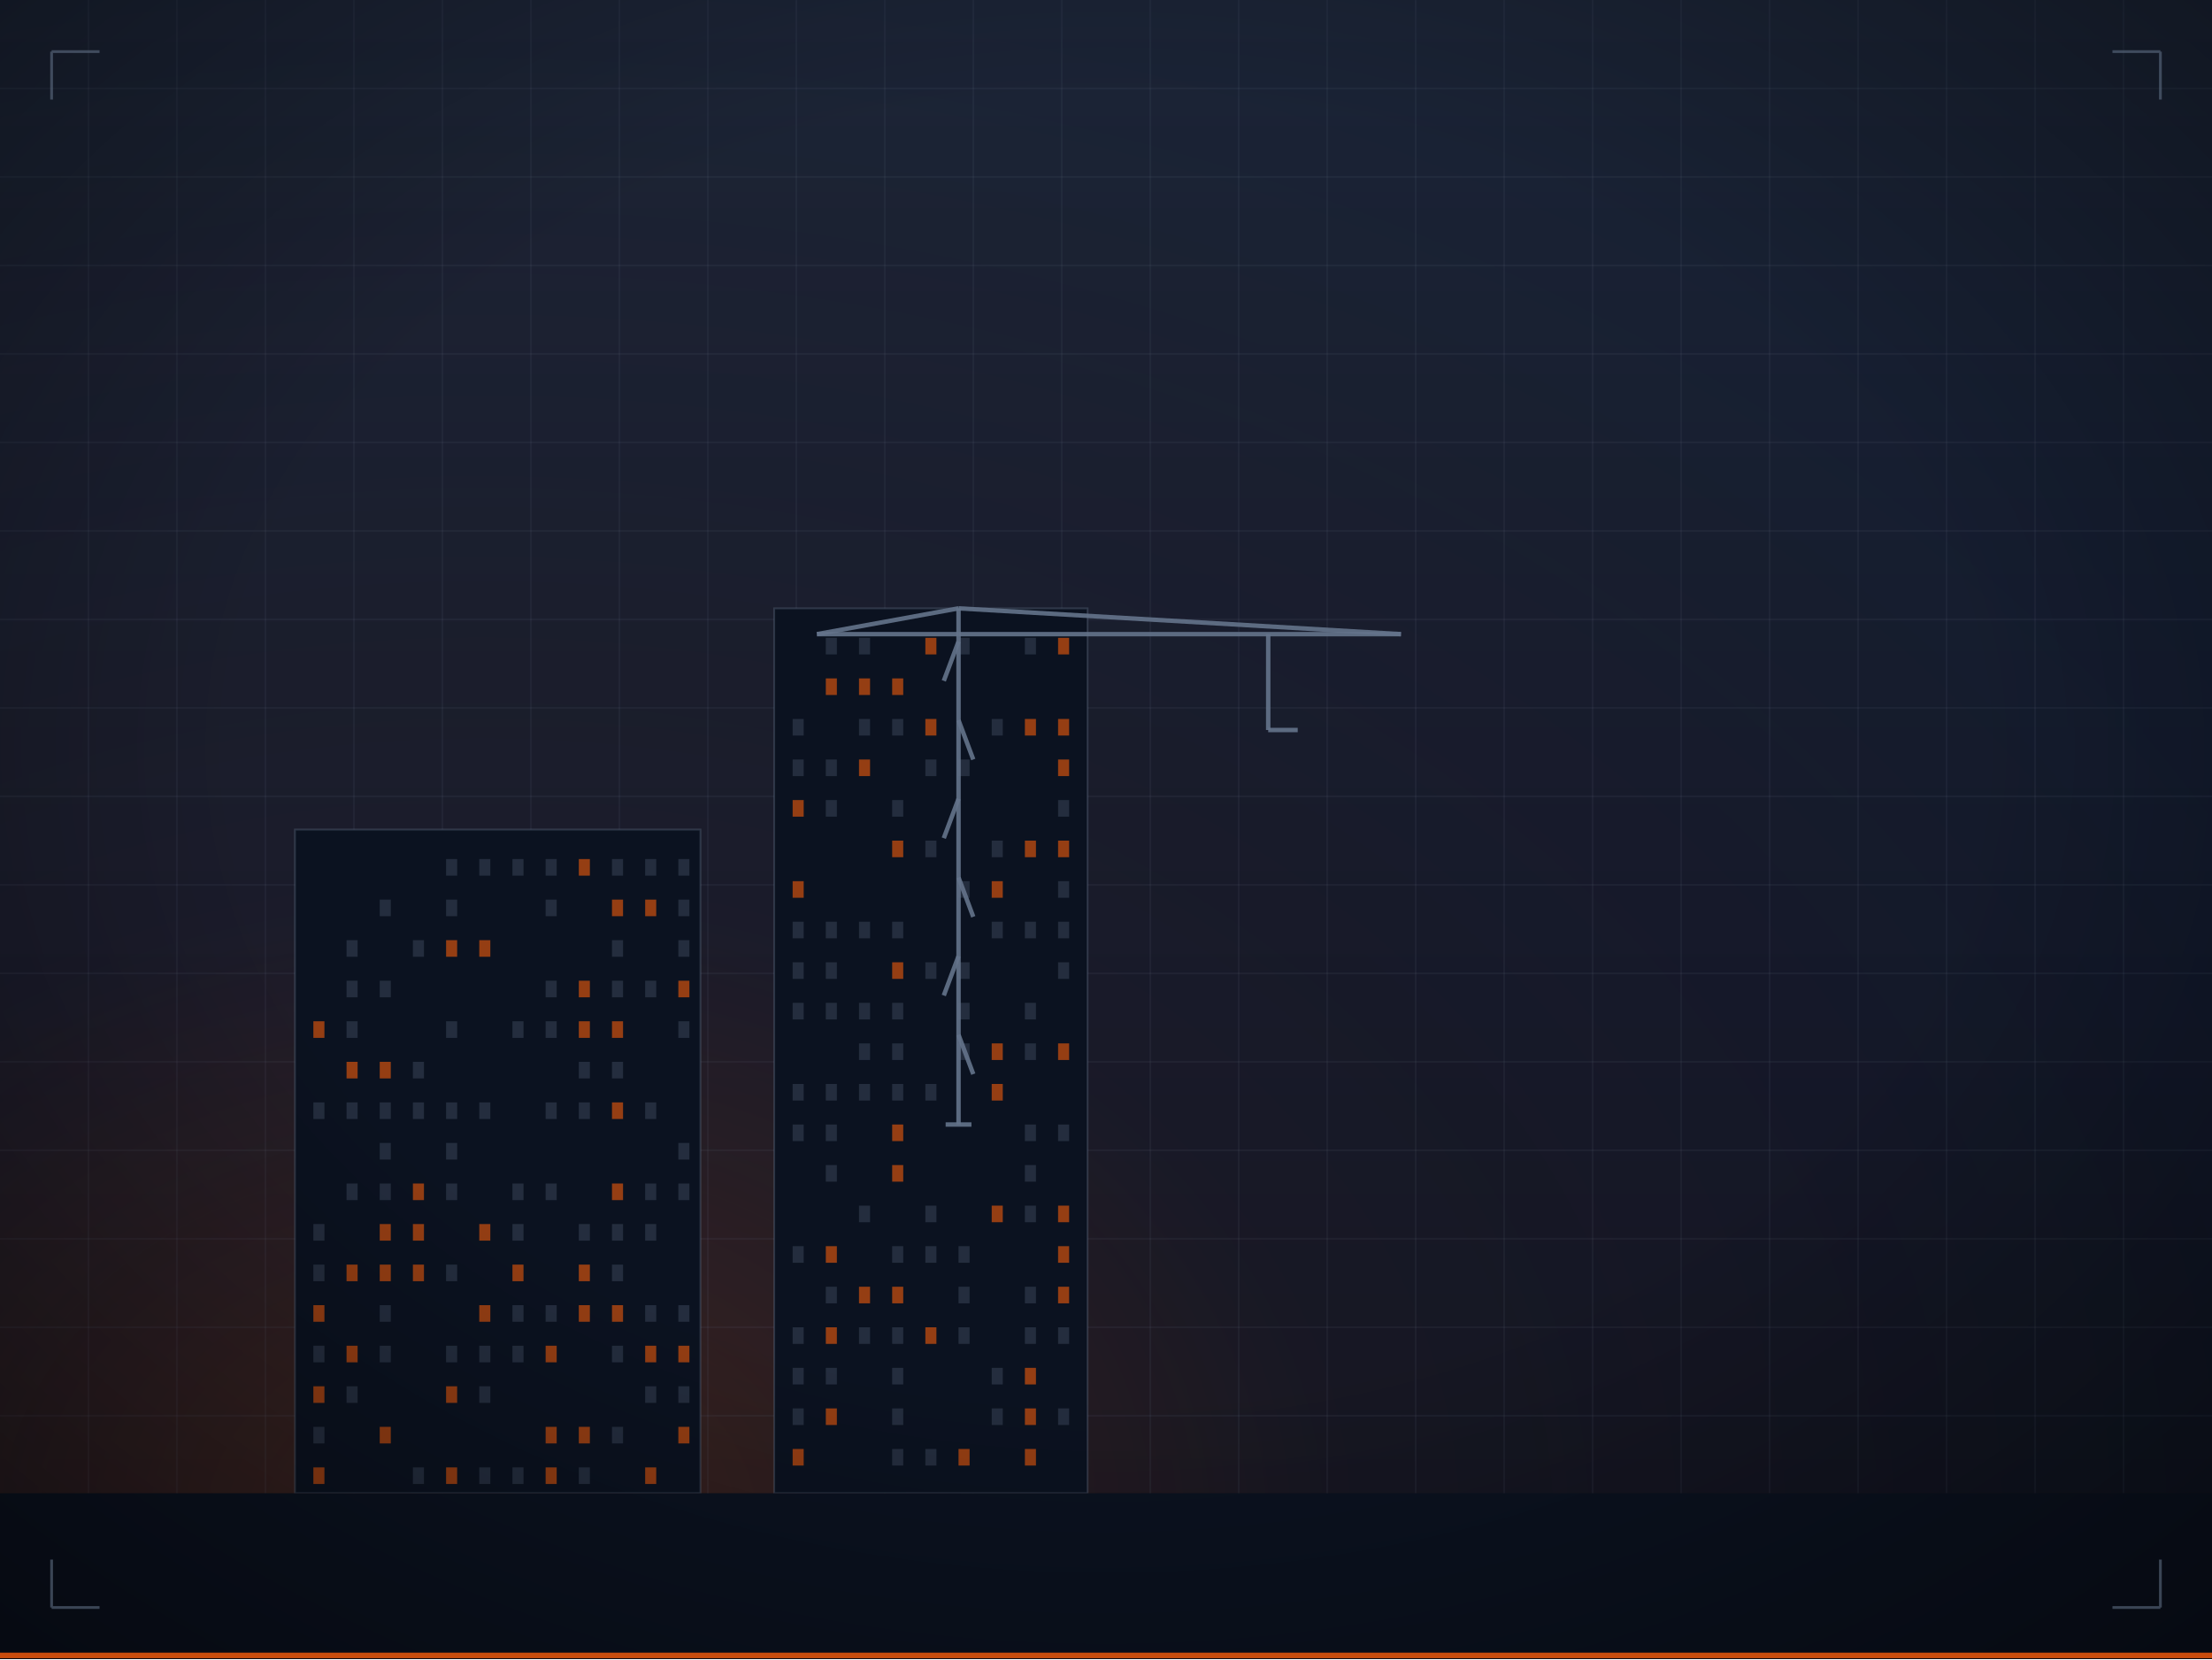
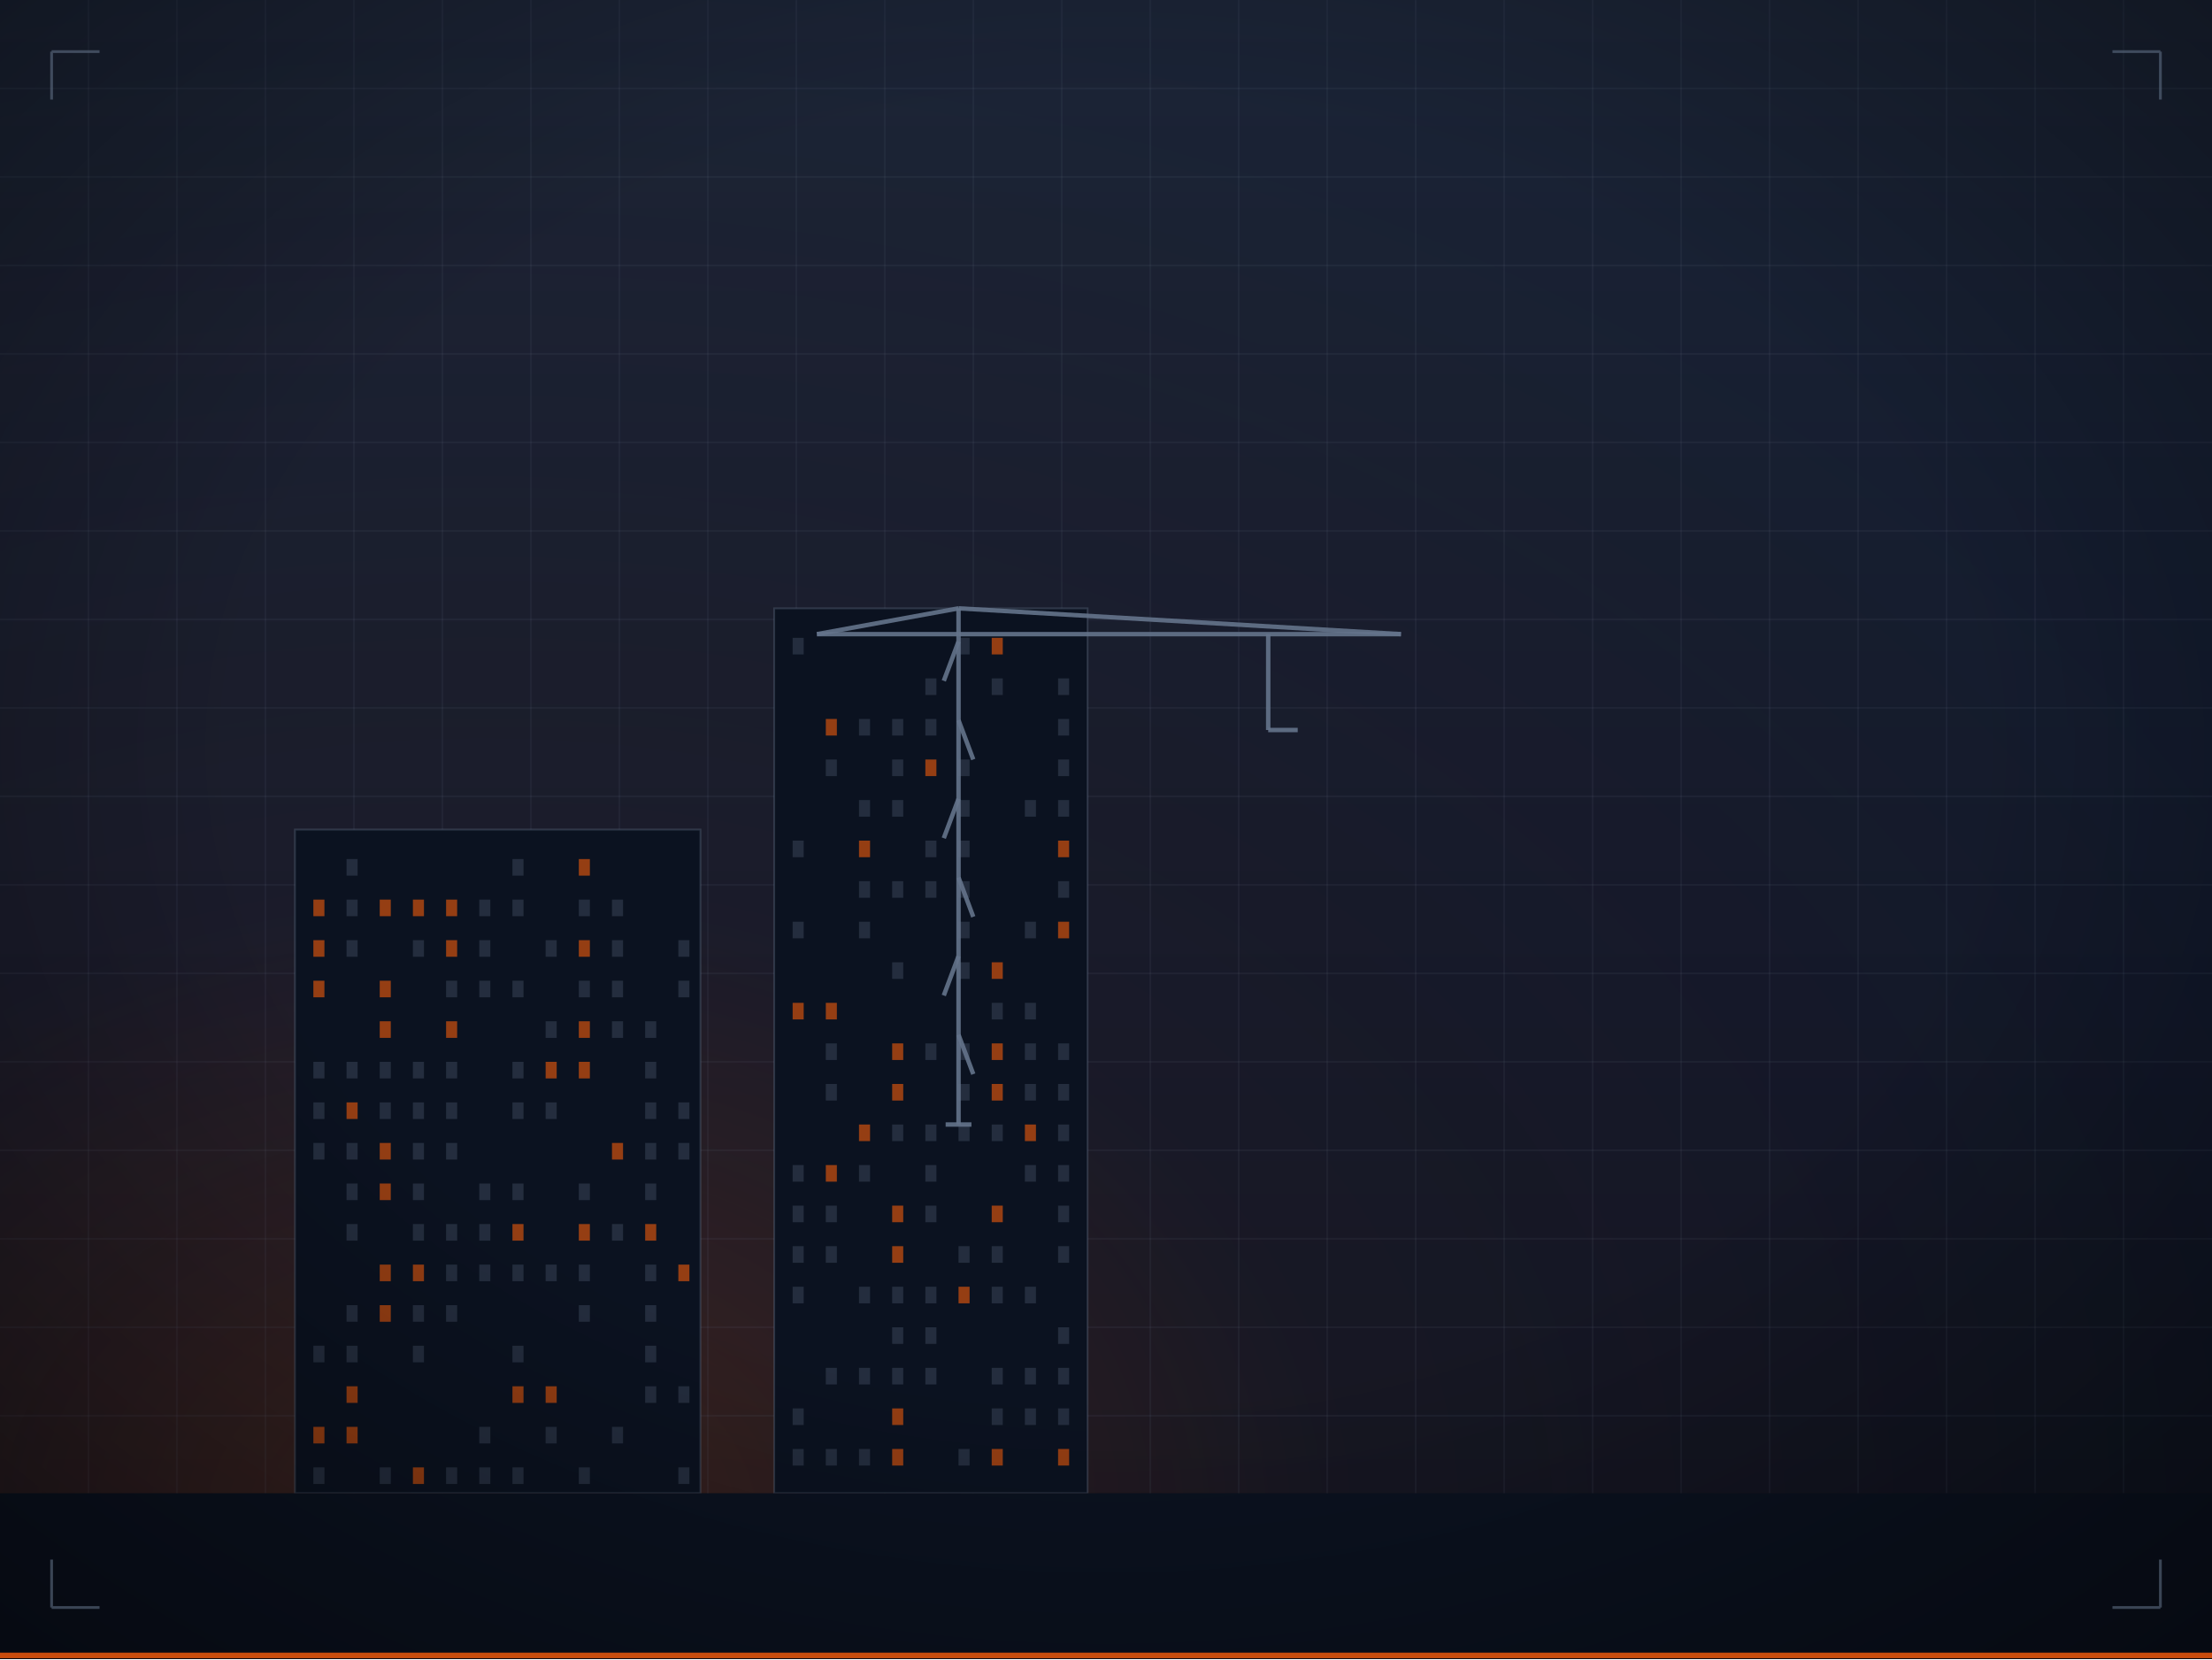
<svg xmlns="http://www.w3.org/2000/svg" width="1200" height="900" viewBox="0 0 1200 900" preserveAspectRatio="xMidYMid slice">
  <defs>
    <linearGradient id="skyt0" x1="0" y1="0" x2="0" y2="1">
      <stop offset="0" stop-color="#1B2436" />
      <stop offset="0.6" stop-color="#0F172A" />
      <stop offset="1" stop-color="#0B1220" />
    </linearGradient>
    <radialGradient id="glowt0" cx="0.22" cy="0.92" r="0.95">
      <stop offset="0" stop-color="#EA580C" stop-opacity="0.22" />
      <stop offset="0.4" stop-color="#EA580C" stop-opacity="0.05" />
      <stop offset="1" stop-color="#EA580C" stop-opacity="0" />
    </radialGradient>
    <radialGradient id="vigt0" cx="0.5" cy="0.45" r="0.78">
      <stop offset="0.5" stop-color="#000000" stop-opacity="0" />
      <stop offset="1" stop-color="#000000" stop-opacity="0.5" />
    </radialGradient>
  </defs>
  <rect width="1200" height="900" fill="url(#skyt0)" />
  <rect width="1200" height="900" fill="url(#glowt0)" />
  <g stroke="#64748B" stroke-opacity="0.1">
    <line x1="48" y1="0" x2="48" y2="900" />
    <line x1="96" y1="0" x2="96" y2="900" />
    <line x1="144" y1="0" x2="144" y2="900" />
    <line x1="192" y1="0" x2="192" y2="900" />
    <line x1="240" y1="0" x2="240" y2="900" />
    <line x1="288" y1="0" x2="288" y2="900" />
    <line x1="336" y1="0" x2="336" y2="900" />
    <line x1="384" y1="0" x2="384" y2="900" />
    <line x1="432" y1="0" x2="432" y2="900" />
    <line x1="480" y1="0" x2="480" y2="900" />
    <line x1="528" y1="0" x2="528" y2="900" />
    <line x1="576" y1="0" x2="576" y2="900" />
    <line x1="624" y1="0" x2="624" y2="900" />
    <line x1="672" y1="0" x2="672" y2="900" />
    <line x1="720" y1="0" x2="720" y2="900" />
    <line x1="768" y1="0" x2="768" y2="900" />
    <line x1="816" y1="0" x2="816" y2="900" />
    <line x1="864" y1="0" x2="864" y2="900" />
    <line x1="912" y1="0" x2="912" y2="900" />
    <line x1="960" y1="0" x2="960" y2="900" />
    <line x1="1008" y1="0" x2="1008" y2="900" />
    <line x1="1056" y1="0" x2="1056" y2="900" />
    <line x1="1104" y1="0" x2="1104" y2="900" />
    <line x1="1152" y1="0" x2="1152" y2="900" />
    <line x1="0" y1="48" x2="1200" y2="48" />
    <line x1="0" y1="96" x2="1200" y2="96" />
    <line x1="0" y1="144" x2="1200" y2="144" />
    <line x1="0" y1="192" x2="1200" y2="192" />
    <line x1="0" y1="240" x2="1200" y2="240" />
    <line x1="0" y1="288" x2="1200" y2="288" />
    <line x1="0" y1="336" x2="1200" y2="336" />
    <line x1="0" y1="384" x2="1200" y2="384" />
    <line x1="0" y1="432" x2="1200" y2="432" />
    <line x1="0" y1="480" x2="1200" y2="480" />
    <line x1="0" y1="528" x2="1200" y2="528" />
    <line x1="0" y1="576" x2="1200" y2="576" />
    <line x1="0" y1="624" x2="1200" y2="624" />
    <line x1="0" y1="672" x2="1200" y2="672" />
    <line x1="0" y1="720" x2="1200" y2="720" />
    <line x1="0" y1="768" x2="1200" y2="768" />
    <line x1="0" y1="816" x2="1200" y2="816" />
    <line x1="0" y1="864" x2="1200" y2="864" />
  </g>
  <g opacity="1">
    <rect x="160" y="450" width="220" height="360" fill="#0B1220" stroke="#64748B" stroke-opacity="0.35" />
-     <rect x="242" y="466" width="6" height="9" fill="#64748B" opacity="0.28" />
-     <rect x="260" y="466" width="6" height="9" fill="#64748B" opacity="0.28" />
+     <rect x="188" y="466" width="6" height="9" fill="#64748B" opacity="0.28" />
    <rect x="278" y="466" width="6" height="9" fill="#64748B" opacity="0.28" />
-     <rect x="296" y="466" width="6" height="9" fill="#64748B" opacity="0.28" />
    <rect x="314" y="466" width="6" height="9" fill="#EA580C" opacity="0.62" />
-     <rect x="332" y="466" width="6" height="9" fill="#64748B" opacity="0.28" />
-     <rect x="350" y="466" width="6" height="9" fill="#64748B" opacity="0.28" />
-     <rect x="368" y="466" width="6" height="9" fill="#64748B" opacity="0.28" />
-     <rect x="206" y="488" width="6" height="9" fill="#64748B" opacity="0.28" />
-     <rect x="242" y="488" width="6" height="9" fill="#64748B" opacity="0.28" />
-     <rect x="296" y="488" width="6" height="9" fill="#64748B" opacity="0.28" />
-     <rect x="332" y="488" width="6" height="9" fill="#EA580C" opacity="0.62" />
-     <rect x="350" y="488" width="6" height="9" fill="#EA580C" opacity="0.62" />
-     <rect x="368" y="488" width="6" height="9" fill="#64748B" opacity="0.28" />
+     <rect x="170" y="488" width="6" height="9" fill="#EA580C" opacity="0.62" />
+     <rect x="188" y="488" width="6" height="9" fill="#64748B" opacity="0.28" />
+     <rect x="206" y="488" width="6" height="9" fill="#EA580C" opacity="0.62" />
+     <rect x="224" y="488" width="6" height="9" fill="#EA580C" opacity="0.62" />
+     <rect x="242" y="488" width="6" height="9" fill="#EA580C" opacity="0.62" />
+     <rect x="260" y="488" width="6" height="9" fill="#64748B" opacity="0.28" />
+     <rect x="278" y="488" width="6" height="9" fill="#64748B" opacity="0.28" />
+     <rect x="314" y="488" width="6" height="9" fill="#64748B" opacity="0.28" />
+     <rect x="332" y="488" width="6" height="9" fill="#64748B" opacity="0.28" />
+     <rect x="170" y="510" width="6" height="9" fill="#EA580C" opacity="0.62" />
    <rect x="188" y="510" width="6" height="9" fill="#64748B" opacity="0.28" />
    <rect x="224" y="510" width="6" height="9" fill="#64748B" opacity="0.28" />
    <rect x="242" y="510" width="6" height="9" fill="#EA580C" opacity="0.62" />
-     <rect x="260" y="510" width="6" height="9" fill="#EA580C" opacity="0.62" />
+     <rect x="260" y="510" width="6" height="9" fill="#64748B" opacity="0.28" />
+     <rect x="296" y="510" width="6" height="9" fill="#64748B" opacity="0.28" />
+     <rect x="314" y="510" width="6" height="9" fill="#EA580C" opacity="0.62" />
    <rect x="332" y="510" width="6" height="9" fill="#64748B" opacity="0.28" />
    <rect x="368" y="510" width="6" height="9" fill="#64748B" opacity="0.28" />
-     <rect x="188" y="532" width="6" height="9" fill="#64748B" opacity="0.28" />
-     <rect x="206" y="532" width="6" height="9" fill="#64748B" opacity="0.28" />
-     <rect x="296" y="532" width="6" height="9" fill="#64748B" opacity="0.28" />
-     <rect x="314" y="532" width="6" height="9" fill="#EA580C" opacity="0.62" />
+     <rect x="170" y="532" width="6" height="9" fill="#EA580C" opacity="0.62" />
+     <rect x="206" y="532" width="6" height="9" fill="#EA580C" opacity="0.62" />
+     <rect x="242" y="532" width="6" height="9" fill="#64748B" opacity="0.28" />
+     <rect x="260" y="532" width="6" height="9" fill="#64748B" opacity="0.28" />
+     <rect x="278" y="532" width="6" height="9" fill="#64748B" opacity="0.28" />
+     <rect x="314" y="532" width="6" height="9" fill="#64748B" opacity="0.28" />
    <rect x="332" y="532" width="6" height="9" fill="#64748B" opacity="0.28" />
-     <rect x="350" y="532" width="6" height="9" fill="#64748B" opacity="0.28" />
-     <rect x="368" y="532" width="6" height="9" fill="#EA580C" opacity="0.62" />
-     <rect x="170" y="554" width="6" height="9" fill="#EA580C" opacity="0.62" />
-     <rect x="188" y="554" width="6" height="9" fill="#64748B" opacity="0.28" />
-     <rect x="242" y="554" width="6" height="9" fill="#64748B" opacity="0.28" />
-     <rect x="278" y="554" width="6" height="9" fill="#64748B" opacity="0.28" />
+     <rect x="368" y="532" width="6" height="9" fill="#64748B" opacity="0.28" />
+     <rect x="206" y="554" width="6" height="9" fill="#EA580C" opacity="0.62" />
+     <rect x="242" y="554" width="6" height="9" fill="#EA580C" opacity="0.62" />
    <rect x="296" y="554" width="6" height="9" fill="#64748B" opacity="0.28" />
    <rect x="314" y="554" width="6" height="9" fill="#EA580C" opacity="0.62" />
-     <rect x="332" y="554" width="6" height="9" fill="#EA580C" opacity="0.62" />
-     <rect x="368" y="554" width="6" height="9" fill="#64748B" opacity="0.28" />
-     <rect x="188" y="576" width="6" height="9" fill="#EA580C" opacity="0.62" />
-     <rect x="206" y="576" width="6" height="9" fill="#EA580C" opacity="0.62" />
+     <rect x="332" y="554" width="6" height="9" fill="#64748B" opacity="0.28" />
+     <rect x="350" y="554" width="6" height="9" fill="#64748B" opacity="0.28" />
+     <rect x="170" y="576" width="6" height="9" fill="#64748B" opacity="0.28" />
+     <rect x="188" y="576" width="6" height="9" fill="#64748B" opacity="0.28" />
+     <rect x="206" y="576" width="6" height="9" fill="#64748B" opacity="0.28" />
    <rect x="224" y="576" width="6" height="9" fill="#64748B" opacity="0.28" />
-     <rect x="314" y="576" width="6" height="9" fill="#64748B" opacity="0.28" />
-     <rect x="332" y="576" width="6" height="9" fill="#64748B" opacity="0.28" />
+     <rect x="242" y="576" width="6" height="9" fill="#64748B" opacity="0.28" />
+     <rect x="278" y="576" width="6" height="9" fill="#64748B" opacity="0.28" />
+     <rect x="296" y="576" width="6" height="9" fill="#EA580C" opacity="0.62" />
+     <rect x="314" y="576" width="6" height="9" fill="#EA580C" opacity="0.62" />
+     <rect x="350" y="576" width="6" height="9" fill="#64748B" opacity="0.28" />
    <rect x="170" y="598" width="6" height="9" fill="#64748B" opacity="0.28" />
-     <rect x="188" y="598" width="6" height="9" fill="#64748B" opacity="0.28" />
+     <rect x="188" y="598" width="6" height="9" fill="#EA580C" opacity="0.62" />
    <rect x="206" y="598" width="6" height="9" fill="#64748B" opacity="0.28" />
    <rect x="224" y="598" width="6" height="9" fill="#64748B" opacity="0.28" />
    <rect x="242" y="598" width="6" height="9" fill="#64748B" opacity="0.28" />
-     <rect x="260" y="598" width="6" height="9" fill="#64748B" opacity="0.28" />
+     <rect x="278" y="598" width="6" height="9" fill="#64748B" opacity="0.28" />
    <rect x="296" y="598" width="6" height="9" fill="#64748B" opacity="0.28" />
-     <rect x="314" y="598" width="6" height="9" fill="#64748B" opacity="0.28" />
-     <rect x="332" y="598" width="6" height="9" fill="#EA580C" opacity="0.62" />
    <rect x="350" y="598" width="6" height="9" fill="#64748B" opacity="0.28" />
-     <rect x="206" y="620" width="6" height="9" fill="#64748B" opacity="0.28" />
+     <rect x="368" y="598" width="6" height="9" fill="#64748B" opacity="0.28" />
+     <rect x="170" y="620" width="6" height="9" fill="#64748B" opacity="0.28" />
+     <rect x="188" y="620" width="6" height="9" fill="#64748B" opacity="0.28" />
+     <rect x="206" y="620" width="6" height="9" fill="#EA580C" opacity="0.62" />
+     <rect x="224" y="620" width="6" height="9" fill="#64748B" opacity="0.28" />
    <rect x="242" y="620" width="6" height="9" fill="#64748B" opacity="0.28" />
+     <rect x="332" y="620" width="6" height="9" fill="#EA580C" opacity="0.62" />
+     <rect x="350" y="620" width="6" height="9" fill="#64748B" opacity="0.28" />
    <rect x="368" y="620" width="6" height="9" fill="#64748B" opacity="0.28" />
    <rect x="188" y="642" width="6" height="9" fill="#64748B" opacity="0.28" />
-     <rect x="206" y="642" width="6" height="9" fill="#64748B" opacity="0.28" />
-     <rect x="224" y="642" width="6" height="9" fill="#EA580C" opacity="0.62" />
-     <rect x="242" y="642" width="6" height="9" fill="#64748B" opacity="0.28" />
+     <rect x="206" y="642" width="6" height="9" fill="#EA580C" opacity="0.62" />
+     <rect x="224" y="642" width="6" height="9" fill="#64748B" opacity="0.28" />
+     <rect x="260" y="642" width="6" height="9" fill="#64748B" opacity="0.28" />
    <rect x="278" y="642" width="6" height="9" fill="#64748B" opacity="0.28" />
-     <rect x="296" y="642" width="6" height="9" fill="#64748B" opacity="0.28" />
-     <rect x="332" y="642" width="6" height="9" fill="#EA580C" opacity="0.62" />
+     <rect x="314" y="642" width="6" height="9" fill="#64748B" opacity="0.28" />
    <rect x="350" y="642" width="6" height="9" fill="#64748B" opacity="0.28" />
-     <rect x="368" y="642" width="6" height="9" fill="#64748B" opacity="0.28" />
-     <rect x="170" y="664" width="6" height="9" fill="#64748B" opacity="0.28" />
-     <rect x="206" y="664" width="6" height="9" fill="#EA580C" opacity="0.62" />
-     <rect x="224" y="664" width="6" height="9" fill="#EA580C" opacity="0.62" />
-     <rect x="260" y="664" width="6" height="9" fill="#EA580C" opacity="0.62" />
-     <rect x="278" y="664" width="6" height="9" fill="#64748B" opacity="0.28" />
-     <rect x="314" y="664" width="6" height="9" fill="#64748B" opacity="0.28" />
+     <rect x="188" y="664" width="6" height="9" fill="#64748B" opacity="0.28" />
+     <rect x="224" y="664" width="6" height="9" fill="#64748B" opacity="0.28" />
+     <rect x="242" y="664" width="6" height="9" fill="#64748B" opacity="0.28" />
+     <rect x="260" y="664" width="6" height="9" fill="#64748B" opacity="0.28" />
+     <rect x="278" y="664" width="6" height="9" fill="#EA580C" opacity="0.62" />
+     <rect x="314" y="664" width="6" height="9" fill="#EA580C" opacity="0.62" />
    <rect x="332" y="664" width="6" height="9" fill="#64748B" opacity="0.28" />
-     <rect x="350" y="664" width="6" height="9" fill="#64748B" opacity="0.28" />
-     <rect x="170" y="686" width="6" height="9" fill="#64748B" opacity="0.28" />
-     <rect x="188" y="686" width="6" height="9" fill="#EA580C" opacity="0.62" />
+     <rect x="350" y="664" width="6" height="9" fill="#EA580C" opacity="0.62" />
    <rect x="206" y="686" width="6" height="9" fill="#EA580C" opacity="0.62" />
    <rect x="224" y="686" width="6" height="9" fill="#EA580C" opacity="0.62" />
    <rect x="242" y="686" width="6" height="9" fill="#64748B" opacity="0.28" />
-     <rect x="278" y="686" width="6" height="9" fill="#EA580C" opacity="0.62" />
-     <rect x="314" y="686" width="6" height="9" fill="#EA580C" opacity="0.62" />
-     <rect x="332" y="686" width="6" height="9" fill="#64748B" opacity="0.28" />
-     <rect x="170" y="708" width="6" height="9" fill="#EA580C" opacity="0.62" />
-     <rect x="206" y="708" width="6" height="9" fill="#64748B" opacity="0.28" />
-     <rect x="260" y="708" width="6" height="9" fill="#EA580C" opacity="0.62" />
-     <rect x="278" y="708" width="6" height="9" fill="#64748B" opacity="0.28" />
-     <rect x="296" y="708" width="6" height="9" fill="#64748B" opacity="0.28" />
-     <rect x="314" y="708" width="6" height="9" fill="#EA580C" opacity="0.62" />
-     <rect x="332" y="708" width="6" height="9" fill="#EA580C" opacity="0.62" />
+     <rect x="260" y="686" width="6" height="9" fill="#64748B" opacity="0.28" />
+     <rect x="278" y="686" width="6" height="9" fill="#64748B" opacity="0.28" />
+     <rect x="296" y="686" width="6" height="9" fill="#64748B" opacity="0.28" />
+     <rect x="314" y="686" width="6" height="9" fill="#64748B" opacity="0.28" />
+     <rect x="350" y="686" width="6" height="9" fill="#64748B" opacity="0.28" />
+     <rect x="368" y="686" width="6" height="9" fill="#EA580C" opacity="0.62" />
+     <rect x="188" y="708" width="6" height="9" fill="#64748B" opacity="0.28" />
+     <rect x="206" y="708" width="6" height="9" fill="#EA580C" opacity="0.62" />
+     <rect x="224" y="708" width="6" height="9" fill="#64748B" opacity="0.28" />
+     <rect x="242" y="708" width="6" height="9" fill="#64748B" opacity="0.28" />
+     <rect x="314" y="708" width="6" height="9" fill="#64748B" opacity="0.28" />
    <rect x="350" y="708" width="6" height="9" fill="#64748B" opacity="0.28" />
-     <rect x="368" y="708" width="6" height="9" fill="#64748B" opacity="0.28" />
    <rect x="170" y="730" width="6" height="9" fill="#64748B" opacity="0.28" />
-     <rect x="188" y="730" width="6" height="9" fill="#EA580C" opacity="0.62" />
-     <rect x="206" y="730" width="6" height="9" fill="#64748B" opacity="0.28" />
-     <rect x="242" y="730" width="6" height="9" fill="#64748B" opacity="0.28" />
-     <rect x="260" y="730" width="6" height="9" fill="#64748B" opacity="0.28" />
+     <rect x="188" y="730" width="6" height="9" fill="#64748B" opacity="0.28" />
+     <rect x="224" y="730" width="6" height="9" fill="#64748B" opacity="0.28" />
    <rect x="278" y="730" width="6" height="9" fill="#64748B" opacity="0.28" />
-     <rect x="296" y="730" width="6" height="9" fill="#EA580C" opacity="0.62" />
-     <rect x="332" y="730" width="6" height="9" fill="#64748B" opacity="0.28" />
-     <rect x="350" y="730" width="6" height="9" fill="#EA580C" opacity="0.62" />
-     <rect x="368" y="730" width="6" height="9" fill="#EA580C" opacity="0.62" />
-     <rect x="170" y="752" width="6" height="9" fill="#EA580C" opacity="0.62" />
-     <rect x="188" y="752" width="6" height="9" fill="#64748B" opacity="0.28" />
-     <rect x="242" y="752" width="6" height="9" fill="#EA580C" opacity="0.62" />
-     <rect x="260" y="752" width="6" height="9" fill="#64748B" opacity="0.28" />
+     <rect x="350" y="730" width="6" height="9" fill="#64748B" opacity="0.28" />
+     <rect x="188" y="752" width="6" height="9" fill="#EA580C" opacity="0.62" />
+     <rect x="278" y="752" width="6" height="9" fill="#EA580C" opacity="0.62" />
+     <rect x="296" y="752" width="6" height="9" fill="#EA580C" opacity="0.62" />
    <rect x="350" y="752" width="6" height="9" fill="#64748B" opacity="0.28" />
    <rect x="368" y="752" width="6" height="9" fill="#64748B" opacity="0.28" />
-     <rect x="170" y="774" width="6" height="9" fill="#64748B" opacity="0.28" />
-     <rect x="206" y="774" width="6" height="9" fill="#EA580C" opacity="0.62" />
-     <rect x="296" y="774" width="6" height="9" fill="#EA580C" opacity="0.62" />
-     <rect x="314" y="774" width="6" height="9" fill="#EA580C" opacity="0.62" />
+     <rect x="170" y="774" width="6" height="9" fill="#EA580C" opacity="0.62" />
+     <rect x="188" y="774" width="6" height="9" fill="#EA580C" opacity="0.62" />
+     <rect x="260" y="774" width="6" height="9" fill="#64748B" opacity="0.28" />
+     <rect x="296" y="774" width="6" height="9" fill="#64748B" opacity="0.28" />
    <rect x="332" y="774" width="6" height="9" fill="#64748B" opacity="0.28" />
-     <rect x="368" y="774" width="6" height="9" fill="#EA580C" opacity="0.62" />
-     <rect x="170" y="796" width="6" height="9" fill="#EA580C" opacity="0.62" />
-     <rect x="224" y="796" width="6" height="9" fill="#64748B" opacity="0.28" />
-     <rect x="242" y="796" width="6" height="9" fill="#EA580C" opacity="0.62" />
+     <rect x="170" y="796" width="6" height="9" fill="#64748B" opacity="0.28" />
+     <rect x="206" y="796" width="6" height="9" fill="#64748B" opacity="0.28" />
+     <rect x="224" y="796" width="6" height="9" fill="#EA580C" opacity="0.62" />
+     <rect x="242" y="796" width="6" height="9" fill="#64748B" opacity="0.28" />
    <rect x="260" y="796" width="6" height="9" fill="#64748B" opacity="0.28" />
    <rect x="278" y="796" width="6" height="9" fill="#64748B" opacity="0.28" />
-     <rect x="296" y="796" width="6" height="9" fill="#EA580C" opacity="0.62" />
    <rect x="314" y="796" width="6" height="9" fill="#64748B" opacity="0.28" />
-     <rect x="350" y="796" width="6" height="9" fill="#EA580C" opacity="0.62" />
+     <rect x="368" y="796" width="6" height="9" fill="#64748B" opacity="0.28" />
  </g>
  <g opacity="1">
    <rect x="420" y="330" width="170" height="480" fill="#0B1220" stroke="#64748B" stroke-opacity="0.35" />
-     <rect x="448" y="346" width="6" height="9" fill="#64748B" opacity="0.28" />
-     <rect x="466" y="346" width="6" height="9" fill="#64748B" opacity="0.28" />
-     <rect x="502" y="346" width="6" height="9" fill="#EA580C" opacity="0.62" />
+     <rect x="430" y="346" width="6" height="9" fill="#64748B" opacity="0.28" />
    <rect x="520" y="346" width="6" height="9" fill="#64748B" opacity="0.28" />
-     <rect x="556" y="346" width="6" height="9" fill="#64748B" opacity="0.28" />
-     <rect x="574" y="346" width="6" height="9" fill="#EA580C" opacity="0.62" />
-     <rect x="448" y="368" width="6" height="9" fill="#EA580C" opacity="0.62" />
-     <rect x="466" y="368" width="6" height="9" fill="#EA580C" opacity="0.62" />
-     <rect x="484" y="368" width="6" height="9" fill="#EA580C" opacity="0.62" />
-     <rect x="430" y="390" width="6" height="9" fill="#64748B" opacity="0.28" />
+     <rect x="538" y="346" width="6" height="9" fill="#EA580C" opacity="0.62" />
+     <rect x="502" y="368" width="6" height="9" fill="#64748B" opacity="0.28" />
+     <rect x="538" y="368" width="6" height="9" fill="#64748B" opacity="0.28" />
+     <rect x="574" y="368" width="6" height="9" fill="#64748B" opacity="0.28" />
+     <rect x="448" y="390" width="6" height="9" fill="#EA580C" opacity="0.62" />
    <rect x="466" y="390" width="6" height="9" fill="#64748B" opacity="0.28" />
    <rect x="484" y="390" width="6" height="9" fill="#64748B" opacity="0.28" />
-     <rect x="502" y="390" width="6" height="9" fill="#EA580C" opacity="0.62" />
-     <rect x="538" y="390" width="6" height="9" fill="#64748B" opacity="0.28" />
-     <rect x="556" y="390" width="6" height="9" fill="#EA580C" opacity="0.62" />
-     <rect x="574" y="390" width="6" height="9" fill="#EA580C" opacity="0.62" />
-     <rect x="430" y="412" width="6" height="9" fill="#64748B" opacity="0.28" />
+     <rect x="502" y="390" width="6" height="9" fill="#64748B" opacity="0.28" />
+     <rect x="574" y="390" width="6" height="9" fill="#64748B" opacity="0.28" />
    <rect x="448" y="412" width="6" height="9" fill="#64748B" opacity="0.28" />
-     <rect x="466" y="412" width="6" height="9" fill="#EA580C" opacity="0.62" />
-     <rect x="502" y="412" width="6" height="9" fill="#64748B" opacity="0.28" />
+     <rect x="484" y="412" width="6" height="9" fill="#64748B" opacity="0.28" />
+     <rect x="502" y="412" width="6" height="9" fill="#EA580C" opacity="0.62" />
    <rect x="520" y="412" width="6" height="9" fill="#64748B" opacity="0.28" />
-     <rect x="574" y="412" width="6" height="9" fill="#EA580C" opacity="0.62" />
-     <rect x="430" y="434" width="6" height="9" fill="#EA580C" opacity="0.62" />
-     <rect x="448" y="434" width="6" height="9" fill="#64748B" opacity="0.28" />
+     <rect x="574" y="412" width="6" height="9" fill="#64748B" opacity="0.28" />
+     <rect x="466" y="434" width="6" height="9" fill="#64748B" opacity="0.28" />
    <rect x="484" y="434" width="6" height="9" fill="#64748B" opacity="0.28" />
+     <rect x="520" y="434" width="6" height="9" fill="#64748B" opacity="0.28" />
+     <rect x="556" y="434" width="6" height="9" fill="#64748B" opacity="0.28" />
    <rect x="574" y="434" width="6" height="9" fill="#64748B" opacity="0.28" />
-     <rect x="484" y="456" width="6" height="9" fill="#EA580C" opacity="0.62" />
+     <rect x="430" y="456" width="6" height="9" fill="#64748B" opacity="0.28" />
+     <rect x="466" y="456" width="6" height="9" fill="#EA580C" opacity="0.62" />
    <rect x="502" y="456" width="6" height="9" fill="#64748B" opacity="0.28" />
-     <rect x="538" y="456" width="6" height="9" fill="#64748B" opacity="0.28" />
-     <rect x="556" y="456" width="6" height="9" fill="#EA580C" opacity="0.62" />
+     <rect x="520" y="456" width="6" height="9" fill="#64748B" opacity="0.28" />
    <rect x="574" y="456" width="6" height="9" fill="#EA580C" opacity="0.62" />
-     <rect x="430" y="478" width="6" height="9" fill="#EA580C" opacity="0.62" />
+     <rect x="466" y="478" width="6" height="9" fill="#64748B" opacity="0.28" />
+     <rect x="484" y="478" width="6" height="9" fill="#64748B" opacity="0.28" />
+     <rect x="502" y="478" width="6" height="9" fill="#64748B" opacity="0.28" />
    <rect x="520" y="478" width="6" height="9" fill="#64748B" opacity="0.28" />
-     <rect x="538" y="478" width="6" height="9" fill="#EA580C" opacity="0.62" />
    <rect x="574" y="478" width="6" height="9" fill="#64748B" opacity="0.28" />
    <rect x="430" y="500" width="6" height="9" fill="#64748B" opacity="0.28" />
-     <rect x="448" y="500" width="6" height="9" fill="#64748B" opacity="0.28" />
    <rect x="466" y="500" width="6" height="9" fill="#64748B" opacity="0.28" />
-     <rect x="484" y="500" width="6" height="9" fill="#64748B" opacity="0.28" />
-     <rect x="538" y="500" width="6" height="9" fill="#64748B" opacity="0.28" />
+     <rect x="520" y="500" width="6" height="9" fill="#64748B" opacity="0.28" />
    <rect x="556" y="500" width="6" height="9" fill="#64748B" opacity="0.28" />
-     <rect x="574" y="500" width="6" height="9" fill="#64748B" opacity="0.28" />
-     <rect x="430" y="522" width="6" height="9" fill="#64748B" opacity="0.28" />
-     <rect x="448" y="522" width="6" height="9" fill="#64748B" opacity="0.28" />
-     <rect x="484" y="522" width="6" height="9" fill="#EA580C" opacity="0.62" />
-     <rect x="502" y="522" width="6" height="9" fill="#64748B" opacity="0.28" />
+     <rect x="574" y="500" width="6" height="9" fill="#EA580C" opacity="0.62" />
+     <rect x="484" y="522" width="6" height="9" fill="#64748B" opacity="0.28" />
    <rect x="520" y="522" width="6" height="9" fill="#64748B" opacity="0.28" />
-     <rect x="574" y="522" width="6" height="9" fill="#64748B" opacity="0.28" />
-     <rect x="430" y="544" width="6" height="9" fill="#64748B" opacity="0.28" />
-     <rect x="448" y="544" width="6" height="9" fill="#64748B" opacity="0.28" />
-     <rect x="466" y="544" width="6" height="9" fill="#64748B" opacity="0.28" />
-     <rect x="484" y="544" width="6" height="9" fill="#64748B" opacity="0.28" />
-     <rect x="520" y="544" width="6" height="9" fill="#64748B" opacity="0.28" />
+     <rect x="538" y="522" width="6" height="9" fill="#EA580C" opacity="0.62" />
+     <rect x="430" y="544" width="6" height="9" fill="#EA580C" opacity="0.62" />
+     <rect x="448" y="544" width="6" height="9" fill="#EA580C" opacity="0.62" />
+     <rect x="538" y="544" width="6" height="9" fill="#64748B" opacity="0.28" />
    <rect x="556" y="544" width="6" height="9" fill="#64748B" opacity="0.28" />
-     <rect x="466" y="566" width="6" height="9" fill="#64748B" opacity="0.28" />
-     <rect x="484" y="566" width="6" height="9" fill="#64748B" opacity="0.28" />
+     <rect x="448" y="566" width="6" height="9" fill="#64748B" opacity="0.28" />
+     <rect x="484" y="566" width="6" height="9" fill="#EA580C" opacity="0.62" />
+     <rect x="502" y="566" width="6" height="9" fill="#64748B" opacity="0.28" />
    <rect x="520" y="566" width="6" height="9" fill="#64748B" opacity="0.28" />
    <rect x="538" y="566" width="6" height="9" fill="#EA580C" opacity="0.62" />
    <rect x="556" y="566" width="6" height="9" fill="#64748B" opacity="0.28" />
-     <rect x="574" y="566" width="6" height="9" fill="#EA580C" opacity="0.62" />
-     <rect x="430" y="588" width="6" height="9" fill="#64748B" opacity="0.28" />
+     <rect x="574" y="566" width="6" height="9" fill="#64748B" opacity="0.28" />
    <rect x="448" y="588" width="6" height="9" fill="#64748B" opacity="0.28" />
-     <rect x="466" y="588" width="6" height="9" fill="#64748B" opacity="0.28" />
-     <rect x="484" y="588" width="6" height="9" fill="#64748B" opacity="0.28" />
-     <rect x="502" y="588" width="6" height="9" fill="#64748B" opacity="0.28" />
+     <rect x="484" y="588" width="6" height="9" fill="#EA580C" opacity="0.62" />
+     <rect x="520" y="588" width="6" height="9" fill="#64748B" opacity="0.28" />
    <rect x="538" y="588" width="6" height="9" fill="#EA580C" opacity="0.62" />
-     <rect x="430" y="610" width="6" height="9" fill="#64748B" opacity="0.28" />
-     <rect x="448" y="610" width="6" height="9" fill="#64748B" opacity="0.28" />
-     <rect x="484" y="610" width="6" height="9" fill="#EA580C" opacity="0.62" />
-     <rect x="556" y="610" width="6" height="9" fill="#64748B" opacity="0.28" />
+     <rect x="556" y="588" width="6" height="9" fill="#64748B" opacity="0.28" />
+     <rect x="574" y="588" width="6" height="9" fill="#64748B" opacity="0.28" />
+     <rect x="466" y="610" width="6" height="9" fill="#EA580C" opacity="0.62" />
+     <rect x="484" y="610" width="6" height="9" fill="#64748B" opacity="0.28" />
+     <rect x="502" y="610" width="6" height="9" fill="#64748B" opacity="0.28" />
+     <rect x="520" y="610" width="6" height="9" fill="#64748B" opacity="0.28" />
+     <rect x="538" y="610" width="6" height="9" fill="#64748B" opacity="0.28" />
+     <rect x="556" y="610" width="6" height="9" fill="#EA580C" opacity="0.62" />
    <rect x="574" y="610" width="6" height="9" fill="#64748B" opacity="0.28" />
-     <rect x="448" y="632" width="6" height="9" fill="#64748B" opacity="0.28" />
-     <rect x="484" y="632" width="6" height="9" fill="#EA580C" opacity="0.62" />
+     <rect x="430" y="632" width="6" height="9" fill="#64748B" opacity="0.28" />
+     <rect x="448" y="632" width="6" height="9" fill="#EA580C" opacity="0.62" />
+     <rect x="466" y="632" width="6" height="9" fill="#64748B" opacity="0.28" />
+     <rect x="502" y="632" width="6" height="9" fill="#64748B" opacity="0.28" />
    <rect x="556" y="632" width="6" height="9" fill="#64748B" opacity="0.28" />
-     <rect x="466" y="654" width="6" height="9" fill="#64748B" opacity="0.28" />
+     <rect x="574" y="632" width="6" height="9" fill="#64748B" opacity="0.28" />
+     <rect x="430" y="654" width="6" height="9" fill="#64748B" opacity="0.28" />
+     <rect x="448" y="654" width="6" height="9" fill="#64748B" opacity="0.28" />
+     <rect x="484" y="654" width="6" height="9" fill="#EA580C" opacity="0.62" />
    <rect x="502" y="654" width="6" height="9" fill="#64748B" opacity="0.28" />
    <rect x="538" y="654" width="6" height="9" fill="#EA580C" opacity="0.62" />
-     <rect x="556" y="654" width="6" height="9" fill="#64748B" opacity="0.28" />
-     <rect x="574" y="654" width="6" height="9" fill="#EA580C" opacity="0.62" />
+     <rect x="574" y="654" width="6" height="9" fill="#64748B" opacity="0.28" />
    <rect x="430" y="676" width="6" height="9" fill="#64748B" opacity="0.28" />
-     <rect x="448" y="676" width="6" height="9" fill="#EA580C" opacity="0.62" />
-     <rect x="484" y="676" width="6" height="9" fill="#64748B" opacity="0.28" />
-     <rect x="502" y="676" width="6" height="9" fill="#64748B" opacity="0.28" />
+     <rect x="448" y="676" width="6" height="9" fill="#64748B" opacity="0.28" />
+     <rect x="484" y="676" width="6" height="9" fill="#EA580C" opacity="0.62" />
    <rect x="520" y="676" width="6" height="9" fill="#64748B" opacity="0.28" />
-     <rect x="574" y="676" width="6" height="9" fill="#EA580C" opacity="0.62" />
-     <rect x="448" y="698" width="6" height="9" fill="#64748B" opacity="0.28" />
-     <rect x="466" y="698" width="6" height="9" fill="#EA580C" opacity="0.62" />
-     <rect x="484" y="698" width="6" height="9" fill="#EA580C" opacity="0.62" />
-     <rect x="520" y="698" width="6" height="9" fill="#64748B" opacity="0.28" />
+     <rect x="538" y="676" width="6" height="9" fill="#64748B" opacity="0.28" />
+     <rect x="574" y="676" width="6" height="9" fill="#64748B" opacity="0.28" />
+     <rect x="430" y="698" width="6" height="9" fill="#64748B" opacity="0.28" />
+     <rect x="466" y="698" width="6" height="9" fill="#64748B" opacity="0.28" />
+     <rect x="484" y="698" width="6" height="9" fill="#64748B" opacity="0.28" />
+     <rect x="502" y="698" width="6" height="9" fill="#64748B" opacity="0.28" />
+     <rect x="520" y="698" width="6" height="9" fill="#EA580C" opacity="0.62" />
+     <rect x="538" y="698" width="6" height="9" fill="#64748B" opacity="0.28" />
    <rect x="556" y="698" width="6" height="9" fill="#64748B" opacity="0.28" />
-     <rect x="574" y="698" width="6" height="9" fill="#EA580C" opacity="0.62" />
-     <rect x="430" y="720" width="6" height="9" fill="#64748B" opacity="0.28" />
-     <rect x="448" y="720" width="6" height="9" fill="#EA580C" opacity="0.62" />
-     <rect x="466" y="720" width="6" height="9" fill="#64748B" opacity="0.28" />
    <rect x="484" y="720" width="6" height="9" fill="#64748B" opacity="0.28" />
-     <rect x="502" y="720" width="6" height="9" fill="#EA580C" opacity="0.62" />
-     <rect x="520" y="720" width="6" height="9" fill="#64748B" opacity="0.28" />
-     <rect x="556" y="720" width="6" height="9" fill="#64748B" opacity="0.28" />
+     <rect x="502" y="720" width="6" height="9" fill="#64748B" opacity="0.28" />
    <rect x="574" y="720" width="6" height="9" fill="#64748B" opacity="0.28" />
-     <rect x="430" y="742" width="6" height="9" fill="#64748B" opacity="0.28" />
    <rect x="448" y="742" width="6" height="9" fill="#64748B" opacity="0.28" />
+     <rect x="466" y="742" width="6" height="9" fill="#64748B" opacity="0.28" />
    <rect x="484" y="742" width="6" height="9" fill="#64748B" opacity="0.28" />
+     <rect x="502" y="742" width="6" height="9" fill="#64748B" opacity="0.28" />
    <rect x="538" y="742" width="6" height="9" fill="#64748B" opacity="0.28" />
-     <rect x="556" y="742" width="6" height="9" fill="#EA580C" opacity="0.62" />
+     <rect x="556" y="742" width="6" height="9" fill="#64748B" opacity="0.28" />
+     <rect x="574" y="742" width="6" height="9" fill="#64748B" opacity="0.28" />
    <rect x="430" y="764" width="6" height="9" fill="#64748B" opacity="0.28" />
-     <rect x="448" y="764" width="6" height="9" fill="#EA580C" opacity="0.62" />
-     <rect x="484" y="764" width="6" height="9" fill="#64748B" opacity="0.28" />
+     <rect x="484" y="764" width="6" height="9" fill="#EA580C" opacity="0.62" />
    <rect x="538" y="764" width="6" height="9" fill="#64748B" opacity="0.28" />
-     <rect x="556" y="764" width="6" height="9" fill="#EA580C" opacity="0.62" />
+     <rect x="556" y="764" width="6" height="9" fill="#64748B" opacity="0.28" />
    <rect x="574" y="764" width="6" height="9" fill="#64748B" opacity="0.28" />
-     <rect x="430" y="786" width="6" height="9" fill="#EA580C" opacity="0.62" />
-     <rect x="484" y="786" width="6" height="9" fill="#64748B" opacity="0.28" />
-     <rect x="502" y="786" width="6" height="9" fill="#64748B" opacity="0.28" />
-     <rect x="520" y="786" width="6" height="9" fill="#EA580C" opacity="0.62" />
-     <rect x="556" y="786" width="6" height="9" fill="#EA580C" opacity="0.62" />
+     <rect x="430" y="786" width="6" height="9" fill="#64748B" opacity="0.28" />
+     <rect x="448" y="786" width="6" height="9" fill="#64748B" opacity="0.28" />
+     <rect x="466" y="786" width="6" height="9" fill="#64748B" opacity="0.28" />
+     <rect x="484" y="786" width="6" height="9" fill="#EA580C" opacity="0.62" />
+     <rect x="520" y="786" width="6" height="9" fill="#64748B" opacity="0.28" />
+     <rect x="538" y="786" width="6" height="9" fill="#EA580C" opacity="0.62" />
+     <rect x="574" y="786" width="6" height="9" fill="#EA580C" opacity="0.62" />
  </g>
  <g stroke="#64748B" stroke-width="2.4" fill="none" stroke-opacity="0.9">
    <line x1="520" y1="610" x2="520" y2="330" />
    <line x1="513" y1="610" x2="527" y2="610" />
    <line x1="520" y1="344" x2="760" y2="344" />
    <line x1="520" y1="344" x2="443.2" y2="344" />
    <line x1="520" y1="330" x2="760" y2="344" />
    <line x1="520" y1="330" x2="443.2" y2="344" />
    <line x1="688" y1="344" x2="688" y2="396" />
    <line x1="688" y1="396" x2="704" y2="396" />
    <line x1="520" y1="348" x2="512" y2="369.333" />
    <line x1="520" y1="390.667" x2="528" y2="412" />
    <line x1="520" y1="433.333" x2="512" y2="454.667" />
    <line x1="520" y1="476" x2="528" y2="497.333" />
    <line x1="520" y1="518.667" x2="512" y2="540" />
    <line x1="520" y1="561.333" x2="528" y2="582.667" />
  </g>
  <rect x="0" y="810" width="1200" height="90" fill="#0B1220" />
  <rect width="1200" height="900" fill="url(#vigt0)" />
  <line x1="0" y1="898" x2="1200" y2="898" stroke="#EA580C" stroke-width="3" stroke-opacity="0.85" />
  <g stroke="#64748B" stroke-width="1.5" stroke-opacity="0.55">
    <path d="M28 28 h26 M28 28 v26" />
    <path d="M1172 28 h-26 M1172 28 v26" />
    <path d="M28 872 h26 M28 872 v-26" />
    <path d="M1172 872 h-26 M1172 872 v-26" />
  </g>
</svg>
